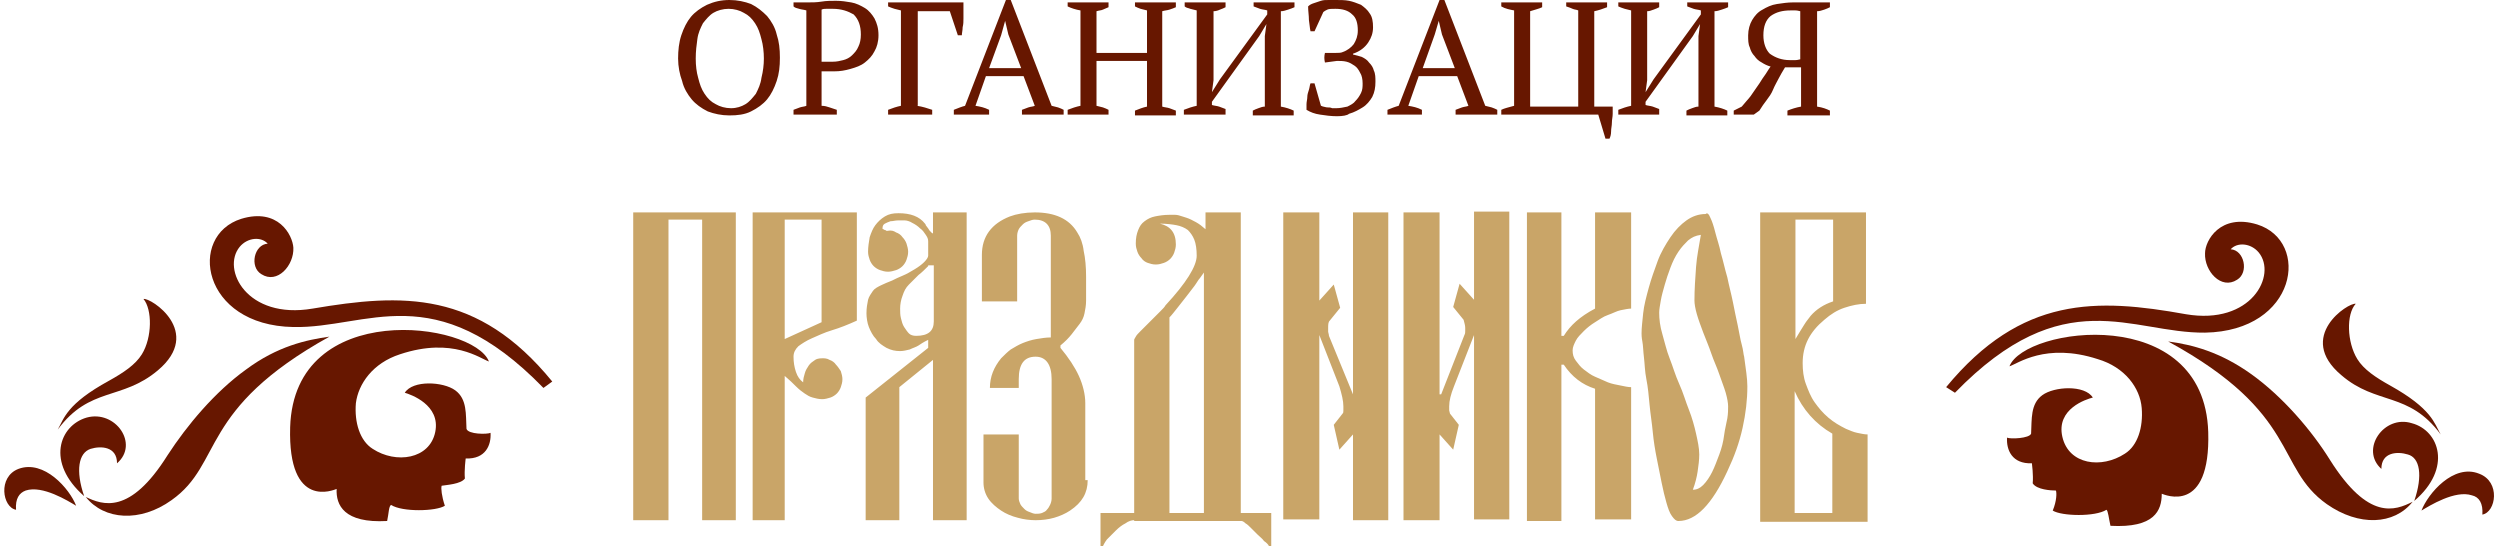
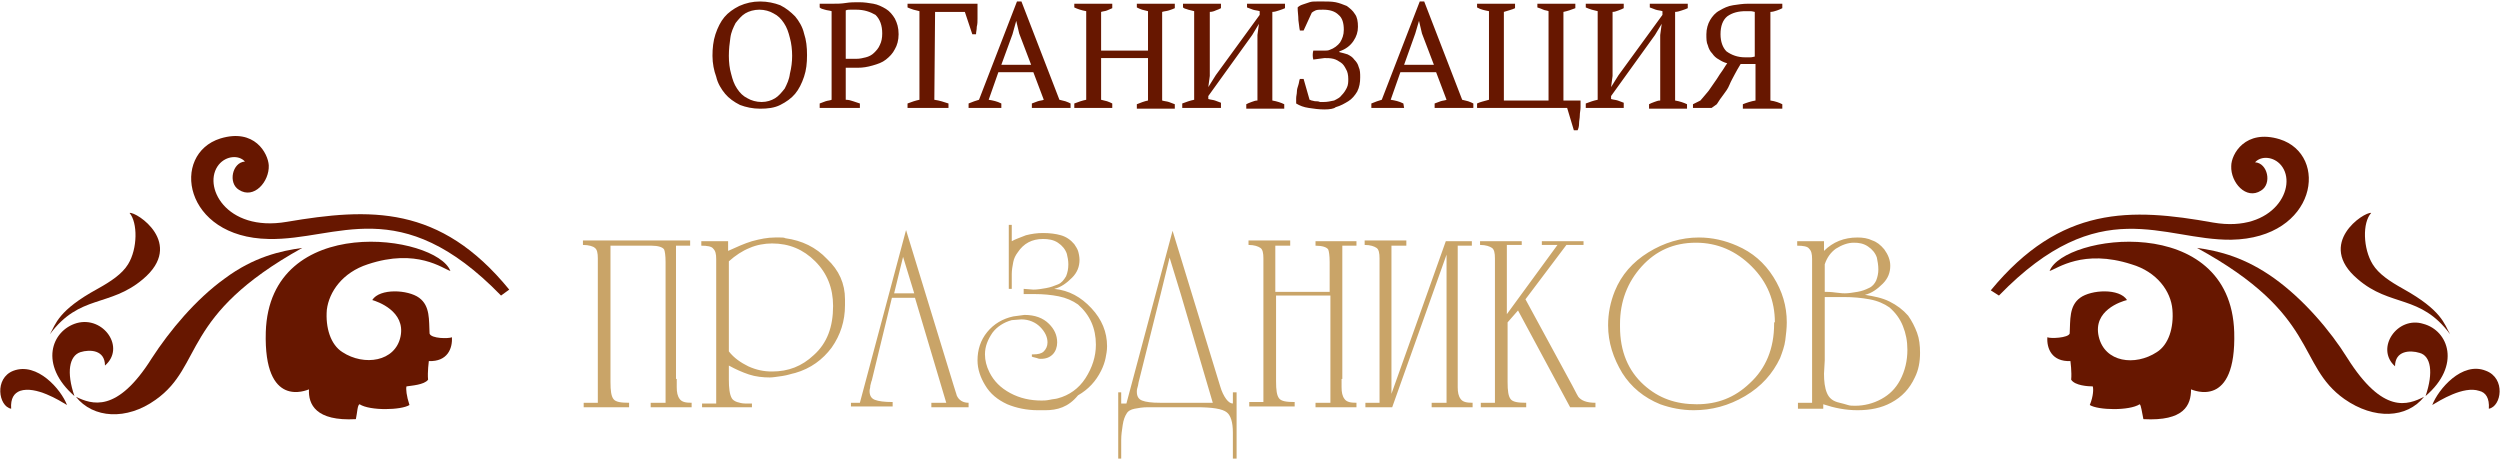
- <svg xmlns="http://www.w3.org/2000/svg" id="layer" viewBox="0 0 311.9 68">
-   <style>.st10{fill:#671700}.st11{fill:#c9a568}</style>
-   <path class="st10" d="M67.8 48.4l1.1-.8c-9.3-11.4-18.7-11-29.9-9.1-8.2 1.4-11.4-4.9-9.1-7.7 1-1.2 2.7-1.3 3.5-.4-1.7.1-2.3 2.9-.8 3.8 2 1.3 4.1-1.1 4-3.3-.1-1.6-1.9-5-6.5-3.6-6.7 2.1-5 13.3 6.5 13.5 9.2.2 17.6-6.4 31.2 7.6zM7.2 53.6c.8-1.4 1.1-3.2 6.4-6.1 1.8-1 3.3-2 4.1-3.3 1.3-2.1 1.3-5.6.2-6.9.9-.2 7.5 4.1 1.8 8.9-4.5 3.8-8.5 2-12.5 7.4zM2 63.6c-1.7-.3-2.3-4.1.3-5.1 3.2-1.2 6.4 2.5 7.2 4.6-1-.6-4.2-2.6-6.3-1.9-.8.3-1.3 1-1.2 2.4zM10.5 61.9c-4.8-4.2-3.1-8.8.3-9.8 3.6-1 6.6 3.3 3.8 5.7 0-2.1-2-2.2-3.3-1.8-1.5.5-1.9 2.7-.8 5.9zM10.7 62c2.1 1 5.5 2.3 10.2-5.2 2.4-3.7 5.9-7.9 9.8-10.7 3.9-2.9 7.5-3.7 10.4-4.1-16.4 9.1-13.2 15.8-19.7 20.4-3.9 2.8-8.4 2.5-10.7-.4z" />
-   <path class="st10" d="M61 45.1c-1-.3-4.5-3.1-11.1-.9-3.4 1.1-5.2 3.7-5.5 6.1-.2 2.4.5 4.7 2.1 5.7 2.9 1.9 7.1 1.3 7.8-2.1.7-3.4-3.1-4.7-3.8-4.9 1-1.6 4.8-1.4 6.3-.3 1.5 1.1 1.3 3 1.4 4.8.2.7 2.6.7 3 .5.1 1.5-.6 3.3-3.1 3.2 0 0-.2 1.5-.1 2.5-.5.7-2.3.8-2.9.9-.1.3 0 1.3.4 2.5-1.1.7-5.3.8-6.7-.1-.3.1-.3 1.1-.5 2-5.4.3-6.4-2-6.3-4-.3.1-6.1 2.7-5.8-7.7.5-16.2 22.9-13.1 24.8-8.2zM243.9 49c13.6-14 22-7.4 31.2-7.5 11.5-.2 13.2-11.4 6.5-13.5-4.6-1.4-6.5 2-6.5 3.6-.1 2.2 2 4.6 4 3.3 1.5-.9.9-3.7-.8-3.8.8-.9 2.5-.8 3.5.4 2.3 2.8-.9 9.1-9.1 7.7-11.1-2-20.5-2.3-29.9 9.1l1.1.7zM304.5 54.2c-4-5.4-8-3.6-12.4-7.4-5.7-4.8.9-9.1 1.8-8.9-1.2 1.3-1.1 4.8.2 6.9.8 1.3 2.3 2.3 4.1 3.3 5.2 2.9 5.5 4.7 6.3 6.1zM309.7 64.2c.1-1.4-.4-2.2-1.3-2.4-2.1-.7-5.3 1.3-6.3 1.9.8-2.1 4-5.9 7.2-4.6 2.7 1 2.1 4.8.4 5.1zM301.2 62.5c1.1-3.2.7-5.4-.8-5.8-1.3-.4-3.3-.3-3.3 1.8-2.7-2.4.3-6.8 3.8-5.7 3.4.9 5.1 5.6.3 9.7z" />
-   <path class="st10" d="M301 62.6c-2.3 2.9-6.7 3.1-10.7.3-6.5-4.6-3.3-11.3-19.8-20.3 3 .4 6.5 1.3 10.4 4.1s7.5 7 9.8 10.7c4.8 7.6 8.1 6.3 10.3 5.2z" />
-   <path class="st10" d="M250.7 45.7c1.9-4.9 24.3-8 24.8 8.2.3 10.4-5.5 7.8-5.8 7.7 0 2.1-.9 4.3-6.4 4-.2-.9-.3-1.9-.5-2-1.4.9-5.6.8-6.7.1.5-1.2.5-2.2.4-2.5-.6 0-2.4-.1-2.9-.9.1-1-.1-2.5-.1-2.5-2.5.1-3.2-1.7-3.1-3.2.4.2 2.8.1 3-.5.1-1.8-.1-3.7 1.4-4.8 1.5-1.1 5.3-1.3 6.3.3-.8.2-4.6 1.4-3.8 4.9.8 3.5 4.9 4 7.8 2.1 1.6-1 2.3-3.3 2.1-5.7-.2-2.5-2.1-5.1-5.5-6.1-6.5-2.1-10 .6-11 .9zM84.6 7.3c0-1 .1-2 .4-2.9.3-.9.7-1.7 1.2-2.3.5-.6 1.2-1.1 2-1.5C89.1.2 90 0 91 0s1.9.2 2.7.5c.8.4 1.4.9 2 1.5.5.6 1 1.4 1.2 2.3.3.9.4 1.8.4 2.9s-.1 2-.4 2.9c-.3.9-.7 1.7-1.2 2.3-.5.6-1.2 1.1-2 1.5-.8.4-1.7.5-2.7.5s-1.9-.2-2.7-.5c-.8-.4-1.5-.9-2-1.5s-1-1.4-1.2-2.3c-.3-.8-.5-1.8-.5-2.8zm2.2 0c0 .9.1 1.7.3 2.4.2.8.4 1.4.8 2 .4.6.8 1 1.4 1.3.5.3 1.2.5 1.9.5s1.3-.2 1.8-.5.9-.8 1.3-1.3c.3-.6.6-1.2.7-2 .2-.8.3-1.6.3-2.4s-.1-1.7-.3-2.4c-.2-.8-.4-1.4-.8-2-.4-.6-.8-1-1.4-1.3-.5-.3-1.2-.5-1.9-.5s-1.4.2-1.9.5-.9.8-1.3 1.3c-.3.6-.6 1.2-.7 2-.1.7-.2 1.5-.2 2.4zM102.5 13.2c.4 0 .7.1 1 .2l.9.3v.6H99v-.6c.3-.1.5-.2.8-.3.3-.1.6-.1.8-.2V1.3c-.3-.1-.6-.1-.9-.2s-.5-.1-.7-.3V.3h1.8c.5 0 1.1 0 1.7-.1.6-.1 1.2-.1 1.8-.1.7 0 1.3.1 1.9.2.6.1 1.2.4 1.7.7.5.3.9.8 1.2 1.3.3.6.5 1.2.5 2.1 0 .8-.2 1.5-.5 2-.3.6-.7 1-1.2 1.4-.5.4-1.1.6-1.8.8-.7.2-1.3.3-2 .3h-1.6v4.3zm1.4-12.1h-.8c-.2 0-.4 0-.6.1v6.5H103.9c.5 0 .9-.1 1.3-.2s.8-.3 1.1-.6c.3-.3.6-.6.8-1.1.2-.4.3-.9.3-1.5 0-1.1-.3-1.9-.9-2.5-.7-.4-1.5-.7-2.6-.7zM114.4 13.2c.7.1 1.3.3 1.9.5v.6h-5.5v-.6c.5-.2 1.1-.4 1.6-.5V1.3c-.3-.1-.5-.1-.8-.2-.3-.1-.6-.2-.8-.3V.3h9.4v2c0 .4 0 .7-.1 1.1 0 .4-.1.7-.1 1h-.5l-1-3h-4v11.8zM123.4 14.3H119v-.6c.5-.2 1-.4 1.4-.5L125.5 0h.6l5.1 13.2c.3.1.5.1.8.2.3.1.5.2.7.3v.6h-5.2v-.6c.3-.1.5-.2.8-.3.3-.1.6-.1.8-.2l-1.4-3.7H123l-1.3 3.7c.6.1 1.1.2 1.7.5v.6zm0-5.8h4l-1.6-4.2-.4-1.7-.5 1.8-1.5 4.1zM138.3 14.3h-5.1v-.6c.5-.2 1.1-.4 1.6-.5V1.3c-.6-.1-1.2-.3-1.6-.5V.3h5.1v.6c-.2.1-.5.2-.7.3s-.5.1-.8.2v5.2h6.3V1.3c-.3-.1-.5-.1-.8-.2s-.5-.2-.7-.3V.3h5.1v.6c-.2.1-.5.2-.8.3-.3.1-.6.1-.9.2v11.9c.3.1.6.1.9.2.3.1.5.2.8.3v.6h-5.1v-.6c.5-.2 1-.4 1.5-.5V7.6h-6.3v5.6c.3.1.5.1.8.2s.5.2.7.3v.6zM152.8 14.3h-5.1v-.6c.5-.2 1.1-.4 1.6-.5V1.3c-.3-.1-.5-.1-.8-.2-.2-.1-.5-.1-.7-.3V.3h5.1v.6c-.2.1-.4.2-.7.3-.2.1-.5.2-.8.2V10l-.2 1.5 1-1.6 5.9-8.1v-.5c-.3-.1-.6-.1-.9-.2-.3-.1-.5-.2-.8-.3V.3h5.1v.6c-.2.1-.5.2-.8.3s-.6.2-.9.2v11.9c.6.1 1.2.3 1.6.5v.6h-5.1v-.6c.2-.1.4-.2.7-.3.3-.1.5-.2.8-.2V4.5L158 3l-.9 1.5-5.9 8.2v.4c.3.1.6.1.9.2.3.1.5.2.8.3v.7zM166.8 14.5c-.7 0-1.5-.1-2.1-.2-.7-.1-1.2-.3-1.7-.6V13c0-.3.1-.6.1-.9 0-.3.1-.6.2-.9.1-.3.1-.6.2-.8h.5l.8 2.8c.1 0 .2.1.3.1.1 0 .3.1.5.1s.4 0 .6.1h.5c.5 0 .9-.1 1.4-.2.4-.2.8-.4 1-.7.3-.3.5-.6.7-1 .2-.4.2-.8.2-1.2 0-.5-.1-1-.3-1.3-.2-.4-.4-.7-.7-.9s-.6-.4-1-.5c-.4-.1-.8-.1-1.2-.1l-1.5.2c-.1-.4-.1-.8 0-1.2h1.4c.3 0 .6 0 .8-.1.6-.2 1.1-.6 1.4-1 .3-.5.5-1 .5-1.7 0-.9-.2-1.6-.7-2-.5-.5-1.2-.7-2.1-.7-.4 0-.8 0-1 .1s-.4.2-.5.3L164 3.9h-.5c-.1-.4-.1-.8-.2-1.4 0-.6-.1-1.1-.1-1.7.2-.2.4-.3.7-.4l.9-.3c.3-.1.6-.1 1-.1h.9c.5 0 1.1 0 1.6.1s1 .3 1.5.5c.4.3.8.6 1.1 1.1.3.4.4 1 .4 1.7s-.2 1.3-.6 1.9c-.4.6-1 1.1-1.9 1.4v.1c.4.1.8.2 1.1.3.4.2.7.4.9.7.3.3.5.6.6 1 .2.4.2.9.2 1.4 0 .7-.1 1.3-.4 1.9-.3.5-.7 1-1.2 1.3-.5.3-1 .6-1.7.8-.2.2-.8.3-1.5.3zM177.5 14.3h-4.4v-.6c.5-.2 1-.4 1.4-.5L179.6 0h.6l5.1 13.2c.3.1.5.1.8.2.3.1.5.2.7.3v.6h-5.2v-.6c.3-.1.5-.2.8-.3.3-.1.6-.1.8-.2l-1.4-3.7H177l-1.3 3.7c.6.1 1.1.2 1.7.5v.6zm0-5.8h4l-1.6-4.2-.4-1.7-.5 1.7-1.5 4.2zM187.3 14.3v-.6c.4-.2.9-.3 1.6-.5V1.3c-.5-.1-1.1-.2-1.6-.5V.3h5.1v.6c-.4.2-.9.3-1.5.5v11.9h6v-12c-.2-.1-.5-.1-.7-.2s-.5-.2-.8-.3V.3h5.1v.6c-.5.2-1.1.4-1.6.5v11.9h2.3v.9c0 .4-.1.7-.1 1.1s-.1.7-.1 1.1c0 .4-.1.7-.2.9h-.5l-.9-3h-12.1zM207 14.3h-5.1v-.6c.5-.2 1.1-.4 1.6-.5V1.3c-.3-.1-.5-.1-.8-.2-.3-.1-.6-.2-.8-.3V.3h5.1v.6c-.2.1-.4.2-.7.3s-.5.2-.8.2V10l-.2 1.5 1-1.6 5.9-8.1v-.5c-.3-.1-.6-.1-.9-.2-.3-.1-.5-.2-.8-.3V.3h5.1v.6c-.2.1-.5.2-.8.3s-.6.2-.9.2v11.9c.6.1 1.2.3 1.6.5v.6h-5.1v-.6c.2-.1.4-.2.7-.3.3-.1.5-.2.8-.2V4.5l.2-1.5-.9 1.5-5.9 8.2v.4c.3.1.6.1.9.2s.5.2.8.3v.7zM228.3.3v.6c-.2.1-.4.2-.7.3-.3.1-.6.2-.9.2v11.9c.7.1 1.2.3 1.6.5v.6H223v-.6c.5-.2 1.1-.4 1.7-.5V8.4h-2c-.3.5-.6 1-.8 1.4s-.5.9-.7 1.4c-.2.5-.5.9-.8 1.3s-.6.8-.9 1.3l-.7.5h-2.5v-.5l1-.5c.4-.5.8-.9 1.1-1.3.3-.4.6-.9.9-1.3s.5-.8.8-1.2c.3-.4.5-.8.8-1.2-.4-.1-.8-.3-1.1-.5-.4-.2-.7-.5-.9-.8-.3-.3-.5-.7-.6-1.1-.2-.4-.2-.9-.2-1.5 0-.7.2-1.4.5-1.9s.7-1 1.3-1.3c.5-.3 1.1-.6 1.8-.7s1.3-.2 2-.2h4.6zm-5 7.2h.7c.3 0 .5-.1.6-.1v-6c-.1 0-.3-.1-.6-.1h-.6c-1 0-1.8.2-2.5.7-.6.5-.9 1.3-.9 2.4 0 1 .3 1.8.8 2.3.7.5 1.5.8 2.5.8z" />
+ <svg xmlns="http://www.w3.org/2000/svg" id="Organization" viewBox="0 0 335.8 62">
+   <style>.organization0{fill:#671700}.organization1{fill:#c9a468}</style>
+   <path class="organization0" d="M67.3 39.7l1.1-.8c-9.3-11.4-18.7-11-29.9-9.1-8.2 1.4-11.4-4.9-9.1-7.7 1-1.2 2.7-1.3 3.5-.4-1.7.1-2.3 2.9-.8 3.8 2 1.3 4.1-1.1 4-3.3-.1-1.6-1.9-5-6.5-3.6-6.7 2.1-5 13.3 6.5 13.5 9.2.2 17.6-6.4 31.2 7.6zM6.7 44.9c.8-1.4 1.1-3.2 6.4-6.1 1.8-1 3.3-2 4.1-3.3 1.3-2.1 1.3-5.6.2-6.9.9-.2 7.5 4.1 1.8 8.9-4.5 3.8-8.5 2-12.5 7.4zM1.5 54.9c-1.7-.3-2.3-4.1.3-5.1C5 48.6 8.2 52.3 9 54.4c-1-.6-4.2-2.6-6.3-1.9-.8.3-1.3 1-1.2 2.4zM10 53.2c-4.8-4.2-3.1-8.8.3-9.8 3.6-1 6.6 3.3 3.8 5.7 0-2.1-2-2.2-3.3-1.8-1.5.5-1.9 2.7-.8 5.9z" />
+   <path class="organization0" d="M10.2 53.3c2.1 1 5.5 2.3 10.2-5.2 2.4-3.7 5.9-7.9 9.8-10.7 3.9-2.9 7.5-3.7 10.4-4.1-16.4 9.1-13.2 15.8-19.7 20.4-3.9 2.8-8.4 2.5-10.7-.4z" />
+   <path class="organization0" d="M60.5 36.4c-1-.3-4.5-3.1-11.1-.9-3.4 1.1-5.2 3.7-5.5 6.1-.2 2.4.5 4.7 2.1 5.7 2.9 1.9 7.1 1.3 7.8-2.1.7-3.4-3.1-4.7-3.8-4.9 1-1.6 4.8-1.4 6.3-.3 1.5 1.1 1.3 3 1.4 4.8.2.7 2.6.7 3 .5.1 1.5-.6 3.3-3.1 3.2 0 0-.2 1.5-.1 2.5-.5.7-2.3.8-2.9.9-.1.3 0 1.3.4 2.5-1.1.7-5.3.8-6.7-.1-.3.1-.3 1.1-.5 2-5.4.3-6.4-2-6.3-4-.3.1-6.1 2.7-5.8-7.7.5-16.2 22.9-13.1 24.8-8.2zM268.5 39.7c13.6-14 22-7.4 31.2-7.5 11.5-.2 13.2-11.4 6.5-13.5-4.6-1.4-6.5 2-6.5 3.6-.1 2.2 2 4.6 4 3.3 1.5-.9.9-3.7-.8-3.8.8-.9 2.5-.8 3.5.4 2.3 2.8-.9 9.1-9.1 7.7-11.1-2-20.5-2.3-29.9 9.1l1.1.7zM329.1 44.9c-4-5.4-8-3.6-12.4-7.4-5.7-4.8.9-9.1 1.8-8.9-1.2 1.3-1.1 4.8.2 6.9.8 1.3 2.3 2.3 4.1 3.3 5.2 2.9 5.5 4.7 6.3 6.1zM334.3 54.9c.1-1.4-.4-2.2-1.3-2.4-2.1-.7-5.3 1.3-6.3 1.9.8-2.1 4-5.9 7.2-4.6 2.7 1 2.1 4.8.4 5.1zM325.8 53.2c1.1-3.2.7-5.4-.8-5.8-1.3-.4-3.3-.3-3.3 1.8-2.7-2.4.3-6.8 3.8-5.7 3.4.9 5.1 5.6.3 9.7z" />
+   <path class="organization0" d="M325.6 53.3c-2.3 2.9-6.7 3.1-10.7.3-6.5-4.6-3.3-11.3-19.8-20.3 3 .4 6.5 1.3 10.4 4.1s7.5 7 9.8 10.7c4.8 7.6 8.1 6.3 10.3 5.2z" />
+   <path class="organization0" d="M275.3 36.4c1.9-4.9 24.3-8 24.8 8.2.3 10.4-5.5 7.8-5.8 7.7 0 2.1-.9 4.3-6.4 4-.2-.9-.3-1.9-.5-2-1.4.9-5.6.8-6.7.1.5-1.2.5-2.2.4-2.5-.6 0-2.4-.1-2.9-.9.1-1-.1-2.5-.1-2.5-2.5.1-3.2-1.7-3.1-3.2.4.2 2.8.1 3-.5.1-1.8-.1-3.7 1.4-4.8s5.3-1.3 6.3.3c-.8.2-4.6 1.4-3.8 4.9.8 3.5 4.9 4 7.8 2.1 1.6-1 2.3-3.3 2.1-5.7-.2-2.5-2.1-5.1-5.5-6.1-6.5-2.1-10 .6-11 .9z" />
+   <path class="organization1" d="M90.9 50.9V52c0 .7.1 1.2.4 1.6s.8.5 1.6.5v.6h-5.5v-.6h2V35.2c0-.9-.1-1.5-.2-1.7-.2-.3-.8-.5-1.7-.5H82V51.3c0 1.2.1 1.9.4 2.3.3.4 1 .5 2.1.5v.6h-6.1v-.6h1.9V34.7c0-.7-.1-1.2-.4-1.4-.2-.2-.8-.4-1.6-.4v-.6h14.4v.7h-1.9v17.9zM94.3 54.7v-.5h1.9V34.8c0-.7-.1-1.1-.4-1.4-.2-.3-.8-.4-1.6-.4v-.6h3.6v1.3c1.1-.5 2.2-1 3.2-1.3 1.1-.3 2.1-.5 3.1-.5h.7c.3 0 .5 0 .7.1 2.2.3 4.1 1.2 5.6 2.8 1.6 1.5 2.4 3.3 2.4 5.4v.8c0 2.1-.6 4-1.8 5.7-1.2 1.6-2.8 2.8-4.9 3.4-.5.1-1 .3-1.7.4-.7.1-1.3.2-1.7.2-.9 0-1.9-.1-2.8-.4-.9-.3-1.8-.7-2.7-1.2V51c0 1.1.1 2 .4 2.5.1.2.4.4.7.5.3.1.7.2 1.1.2h.9v.5h-6.7zm17.6-13.6c0-2.4-.8-4.4-2.4-6-1.6-1.6-3.5-2.4-5.8-2.4-1 0-2.1.2-3 .6-1 .4-1.9 1-2.8 1.8v12.1c.7.9 1.6 1.5 2.6 2 1.1.5 2.1.7 3.2.7 2.2 0 4-.7 5.6-2.2 1.8-1.6 2.6-3.8 2.6-6.6zM114.3 54.7v-.6h1.2l6.2-23.2 6.4 20.9c.2.7.4 1.2.4 1.3.3.7.9 1 1.6 1v.6h-5v-.6h2L122.9 40h-3.1l-2.7 11.1c-.1.2-.1.4-.2.7 0 .3-.1.5-.1.7 0 .6.2 1 .7 1.2.5.2 1.3.3 2.4.3v.6h-5.6zm5.8-15.3h2.7l-1.5-4.9-1.2 4.9zM140.4 55.1h-1c-1.5 0-2.9-.3-4.1-.8-1.3-.6-2.3-1.4-3-2.6-.6-1-1-2.1-1-3.3 0-1.4.4-2.7 1.3-3.8s2.1-1.8 3.5-2.1l1.5-.2c1.4 0 2.5.4 3.3 1.2.7.7 1.1 1.5 1.1 2.5 0 .6-.2 1.2-.6 1.6-.4.4-.9.6-1.6.6-.1 0-.3 0-.5-.1-.3-.1-.5-.1-.7-.2v-.3h.2c.6 0 1.1-.1 1.4-.4s.5-.7.5-1.2c0-.7-.3-1.4-1-2.1-.6-.6-1.5-1-2.5-1l-1.3.1c-1.1.3-2 .9-2.6 1.7-.6.9-1 1.8-1 2.9 0 .8.2 1.6.6 2.4.6 1.2 1.5 2.1 2.8 2.8 1.3.7 2.7 1 4.2 1 .3 0 .6 0 1.1-.1.4-.1.8-.1 1.1-.2 1.5-.4 2.8-1.3 3.7-2.7.9-1.4 1.4-2.9 1.4-4.5 0-1.1-.2-2.1-.6-3-.4-.9-1-1.7-1.8-2.4-.7-.5-1.6-.9-2.6-1.1-1-.2-2.1-.3-3.2-.3h-1.5v-.7l1.3.1c.6 0 1.1-.1 1.7-.2.6-.1 1.1-.3 1.6-.5s.8-.6 1.1-1.1c.2-.5.3-1 .3-1.6 0-.5-.1-1-.2-1.4-.2-.6-.6-1.1-1.2-1.5-.6-.4-1.3-.5-2-.5-1.5 0-2.6.6-3.4 1.8-.3.4-.5.8-.6 1.3-.1.5-.2 1.1-.2 1.6v2h-.4v-8.6h.4v2.2c.5-.3 1.2-.5 1.9-.8.8-.2 1.5-.3 2.3-.3.9 0 1.7.1 2.4.3.7.2 1.3.6 1.8 1.2.2.3.4.6.5.9.1.3.2.8.2 1.2 0 .9-.3 1.7-1 2.4s-1.5 1.3-2.4 1.5c2 .2 3.6 1.1 5 2.6s2.1 3.2 2.1 5.1c0 .6-.1 1.1-.2 1.6s-.3 1.1-.6 1.7c-.7 1.4-1.7 2.5-3.1 3.3-1.3 1.6-2.8 2-4.4 2zM160.7 54.7h-6.5c-.7 0-1.3.1-1.8.2s-.9.3-1.1.7c-.2.3-.4.8-.5 1.5-.1.7-.2 1.3-.2 2v2.5h-.4v-8.9h.4v1.5h.7l6.2-23.2 6.4 20.9c.2.7.5 1.3.8 1.7.3.4.6.6.9.6v-1.5h.5v8.9h-.5v-3.5c0-1.4-.3-2.3-.8-2.7-.6-.5-2-.7-4.1-.7zm-7.7-3.6c-.1.3-.1.6-.2.9-.1.3-.1.5-.1.6 0 .6.2 1 .7 1.2s1.3.3 2.4.3h7.1l-4.3-14.6-1.5-4.9-1.2 4.9-2.9 11.6zM180.2 50.9V52c0 .7.1 1.2.4 1.6s.8.5 1.6.5v.6h-5.5v-.6h2V39.7h-7.3v11.5c0 1.2.1 1.9.4 2.3.3.4 1 .5 2.1.5v.6h-6.1V54h1.9V34.7c0-.7-.1-1.2-.4-1.4s-.8-.4-1.6-.4v-.6h5.6v.7h-2v6.2h7.3v-4c0-.9-.1-1.5-.2-1.7-.2-.3-.8-.5-1.7-.5v-.6h5.5v.6h-1.9v17.9zM195.8 50.9V52c0 .7.1 1.2.4 1.6s.8.5 1.6.5v.6h-5.5v-.6h2V34.2L187 54.7h-3.6v-.6h1.9V34.7c0-.7-.1-1.2-.4-1.4s-.8-.4-1.6-.4v-.6h5.6v.7h-2v19.9l7.3-20.5h3.5v.6h-1.9v17.9zM202.5 43.3v8c0 1.2.1 1.9.4 2.3.3.4 1 .5 2.1.5v.6h-6.1v-.6h1.9V34.7c0-.7-.1-1.2-.4-1.4s-.8-.4-1.6-.4v-.5h5.6v.5h-2v9.3l6.8-9.3h-2.1v-.5h5.6v.5h-2.3l-5.5 7.3 6.3 11.6c.5 1 .8 1.5.8 1.5.4.5 1.1.8 2.3.8v.6h-3.4l-7-13-1.4 1.6zM239.1 48.1c-1 2.1-2.5 3.8-4.7 5.1-2.2 1.3-4.5 1.9-6.9 1.9-1.6 0-3.1-.3-4.5-.8-2.2-.9-3.9-2.3-5.1-4.2-1.2-2-1.9-4.1-1.9-6.4 0-1.6.3-3.1.9-4.6.9-2.2 2.4-3.9 4.5-5.2 2.1-1.3 4.4-2 6.8-2 1.8 0 3.5.4 5.1 1.1 2.1.9 3.7 2.3 4.9 4.2 1.2 1.9 1.8 3.9 1.8 6.1 0 .8-.1 1.6-.2 2.4-.1.8-.4 1.6-.7 2.4zm-.7-4.8c0-2.9-1-5.4-3.1-7.5-2.1-2.1-4.6-3.2-7.5-3.2-3 0-5.4 1.1-7.3 3.2-1.9 2.1-2.9 4.7-2.9 7.7v.4c0 3.3 1.1 5.9 3.2 7.8 2 1.8 4.3 2.6 7.1 2.6s5.1-.9 7.1-2.8c2.2-2 3.3-4.7 3.3-8v-.2zM241.5 54.7v-.6h1.9V34.8c0-.7-.1-1.1-.4-1.4-.2-.3-.8-.4-1.6-.4v-.6h3.6v1.3c1.2-1.2 2.7-1.8 4.5-1.8.7 0 1.4.1 2 .4.6.2 1.1.6 1.6 1.2.5.7.8 1.4.8 2.2 0 .9-.3 1.7-1 2.4s-1.5 1.3-2.4 1.5c1.2.2 2.3.4 3.3.9s1.8 1.1 2.5 1.9c.5.7.9 1.5 1.2 2.3.3.8.4 1.7.4 2.7 0 1.2-.2 2.3-.7 3.3-.7 1.5-1.7 2.6-3.2 3.4-1.3.7-2.8 1-4.5 1-1.6 0-3.1-.3-4.6-.8v.6h-3.4zm12.3-13.4c-.7-.5-1.6-.9-2.7-1.1-1.1-.2-2.2-.3-3.4-.3h-2.6v8.5l-.1 1.8c0 1 .1 1.9.4 2.6.3.7.8 1.1 1.7 1.3.4.1.8.2 1.1.3.3.1.6.1 1 .1 1.2 0 2.4-.3 3.5-.9 1.1-.6 1.9-1.4 2.5-2.5.7-1.3 1-2.7 1-4.1 0-1.2-.2-2.2-.6-3.2-.4-1-1-1.8-1.8-2.5zm-1.7-6.7c-.2-.6-.6-1.1-1.2-1.5s-1.2-.5-1.9-.5c-.8 0-1.6.3-2.4.8-.7.5-1.2 1.2-1.5 2.1v3.7c.3 0 .8 0 1.5.1s1.1.1 1.2.1c.5 0 1.1-.1 1.7-.2s1.1-.3 1.5-.5c.5-.2.8-.6 1-1 .2-.5.3-1 .3-1.5 0-.6-.1-1.1-.2-1.6z" />
  <g>
-     <path class="st11" d="M87.6 27.4h-4.2v37.5H79V26.5h12.8v38.4h-4.2V27.4zM103.5 44.9c.3.1.6.3.8.6.2.2.4.5.6.8.1.3.2.7.2 1 0 .4-.1.7-.2 1-.1.3-.3.6-.5.8s-.5.4-.8.5c-.3.1-.7.2-1 .2-.5 0-.8-.1-1.2-.2s-.7-.3-1-.5-.7-.5-1.1-.9c-.4-.4-.8-.8-1.4-1.3v18h-4V26.5h13V40c-1.1.5-2.1.9-3.1 1.2-1 .3-1.8.7-2.5 1s-1.3.7-1.7 1c-.4.4-.6.8-.6 1.3 0 .7.1 1.3.3 1.9.2.6.5 1 .9 1.3 0-.4.1-.8.2-1.1.1-.4.3-.7.5-1 .2-.3.5-.5.8-.7.3-.2.7-.2 1-.2.1 0 .5 0 .8.2zm-1-17.5h-4.6v14.9l4.6-2.1V27.4zM111.8 29c.3.1.6.3.8.6.2.2.4.5.5.8.1.3.2.7.2 1 0 .4-.1.7-.2 1-.1.3-.3.6-.5.8-.2.2-.5.4-.8.5-.3.1-.7.2-1 .2-.4 0-.7-.1-1-.2-.3-.1-.6-.3-.8-.5-.2-.2-.4-.5-.5-.8-.1-.3-.2-.6-.2-1 0-.6.1-1.2.2-1.8.2-.6.4-1.1.7-1.5.3-.4.7-.8 1.2-1.1.5-.3 1-.4 1.7-.4 1.5 0 2.6.4 3.3 1.3 0 0 .1.1.1.2.1.1.2.3.3.4.1.2.2.3.3.4l.2.2h.1v-2.6h4.2v38.4h-4.2v-20l-4.2 3.4v16.6H108V49.6l7.8-6.2v-1l-.4.2c-.2.1-.5.3-.8.5s-.7.3-1.1.5c-.4.1-.8.2-1.2.2-.6 0-1.1-.1-1.7-.4-.5-.3-1-.6-1.3-1.1-.4-.4-.7-1-.9-1.5s-.3-1.2-.3-1.7c0-.7.1-1.2.2-1.7.1-.4.4-.8.6-1.1s.6-.5 1-.7c.4-.2.9-.4 1.4-.6.4-.2.8-.4 1.3-.6.5-.2 1-.5 1.5-.8s.9-.6 1.2-.9c.3-.3.5-.6.5-.8v-1.8c0-.3-.1-.5-.3-.8-.2-.3-.4-.6-.7-.8-.3-.3-.6-.5-1-.7-.3-.2-.7-.3-.9-.3h-.9c-.3 0-.6.1-.9.1-.3.1-.5.2-.7.3-.2.1-.3.3-.3.6 0 0 0 .1.1.1s.1.1.2.1.2.1.2.1h.1c.5-.1.8 0 1.1.2zm4 4.2c-.4.4-.8.8-1.2 1.1l-1.2 1.2c-.4.4-.6.8-.8 1.4-.2.5-.3 1.1-.3 1.6 0 .4 0 .8.1 1.2.1.4.2.8.4 1.1.2.3.4.6.6.8.2.2.5.3.9.3 1.5 0 2.2-.6 2.2-1.8v-7h-.7zM135.7 59.9c0 1.6-.7 2.8-2.2 3.8-.6.4-1.3.7-2 .9-.7.2-1.5.3-2.3.3-.7 0-1.5-.1-2.2-.3-.8-.2-1.5-.5-2.1-.9-.6-.4-1.2-.9-1.6-1.5s-.6-1.3-.6-2v-6h4.4v8c0 .2.1.5.2.7.1.2.3.4.5.6.2.2.4.3.7.4.2.1.5.2.7.2.3 0 .5 0 .8-.1.2-.1.5-.2.6-.4.2-.2.3-.4.4-.6.1-.2.2-.5.2-.8V47.3c0-1.8-.7-2.8-2-2.8-1.4 0-2.1.9-2.1 2.8v1.1h-3.6c0-1.4.5-2.6 1.4-3.7.4-.4.8-.8 1.2-1.1.5-.3 1-.6 1.5-.8.5-.2 1.1-.4 1.7-.5.6-.1 1.2-.2 1.8-.2V29.4c0-1.3-.7-2-2-2-.3 0-.5.1-.8.2-.3.1-.5.2-.7.4-.2.2-.4.4-.5.6-.1.2-.2.5-.2.8v8.2h-4.4v-5.8c0-2.3 1.2-3.9 3.5-4.8.8-.3 1.9-.5 3.1-.5 2.5 0 4.3.8 5.3 2.5.4.6.7 1.4.8 2.3.2.9.3 2 .3 3.2v3c0 .6-.1 1.1-.2 1.6s-.3.9-.6 1.3-.6.8-1 1.3-.8.9-1.4 1.4v.3c1 1.2 1.8 2.4 2.3 3.5.5 1.1.8 2.3.8 3.4v9.6zM141.5 64.9c-.3 0-.7.1-1.1.4-.4.2-.8.5-1.2.9l-1.1 1.1c-.3.4-.5.8-.6 1.1h-.2V64h4.2V42.4c0-.1.1-.2.2-.4s.3-.4.6-.7l.8-.8.9-.9.8-.8c.3-.3.5-.5.6-.7 2.6-2.8 3.9-4.9 3.9-6.2 0-.8-.1-1.5-.3-2-.2-.5-.5-.9-.8-1.2-.4-.3-.9-.5-1.4-.6s-1.3-.2-2.1-.2c1.3.3 2 1.1 2 2.6 0 .4-.1.7-.2 1-.1.3-.3.6-.5.8-.2.2-.5.4-.8.5-.3.1-.6.2-1 .2s-.7-.1-1-.2-.6-.3-.8-.6c-.2-.2-.4-.5-.5-.8-.1-.3-.2-.6-.2-1 0-.7.1-1.2.3-1.7.2-.5.4-.8.8-1.1.4-.3.8-.5 1.3-.6.5-.1 1.1-.2 1.8-.2h.7c.3 0 .6.1.9.2.3.1.7.2 1.1.4.4.2.8.4 1.2.7l.6.5v-2.1h4.4V64h3.8v4.4h-.1s-.1-.1-.2-.3-.3-.4-.6-.6c-.2-.3-.5-.5-.8-.8l-.8-.8c-.3-.3-.5-.5-.7-.6-.2-.2-.4-.3-.5-.3h-13.4zm8.7-.9V34l-.5.7c-.2.2-.4.6-.7 1s-.7.9-1 1.3-.7.9-1.1 1.4-.7.9-1 1.2V64h4.3zM168.8 49.2V26.5h4.4v38.4h-4.4V54.2l-1.7 1.9-.7-3.1 1.1-1.4c.1-.1.1-.2.1-.4v-.5c0-.7-.2-1.5-.5-2.5l-2.5-6.4v23h-4.5V26.5h4.5v11l1.8-2 .8 2.9-1.3 1.6c-.2.2-.2.5-.2 1v.4c0 .1.1.3.1.5l3 7.3zM179.8 49.2l2.9-7.4c.1-.2.1-.3.1-.5v-.4c0-.3-.1-.6-.2-1l-1.3-1.6.8-2.9 1.8 2v-11h4.4v38.4h-4.4v-23l-2.5 6.4c-.4 1-.6 1.8-.6 2.5v.5c0 .1.1.3.1.4L182 53l-.7 3.1-1.7-1.9v10.7h-4.5V26.5h4.5v22.7zM190.5 64.9V26.5h4.3v15.4h.3c.8-1.3 2-2.4 3.9-3.4v-12h4.5v12c-.3 0-.8.1-1.3.2s-1 .4-1.6.6-1.1.6-1.6.9-1 .7-1.4 1.1-.8.8-1 1.2-.4.8-.4 1.2c0 .5.1.9.4 1.3s.6.8 1 1.1.9.7 1.4.9 1.1.5 1.6.7 1.1.3 1.6.4.9.2 1.3.2v16.5H199V48.5c-1.6-.5-2.9-1.5-3.9-3h-.3V65h-4.3zM213.4 27.2c.2.4.4 1 .6 1.8s.5 1.6.7 2.6c.3 1 .5 2 .8 3 .2 1 .5 2.1.7 3.1s.4 2 .6 2.9.3 1.7.5 2.4.2 1.2.3 1.5c.2 1.5.4 2.7.4 3.7 0 1.7-.2 3.4-.6 5.2s-1 3.5-1.9 5.4c-1.9 4.1-3.9 6.2-6.1 6.2-.3 0-.5-.2-.8-.6s-.5-1-.7-1.7-.4-1.5-.6-2.5l-.6-3c-.2-1-.4-2.2-.5-3.3s-.3-2.3-.4-3.4-.2-2.2-.4-3.2-.2-1.9-.3-2.7-.1-1.5-.2-2-.1-.9-.1-1c0-.7.1-1.5.2-2.5s.4-2.1.7-3.2c.3-1.1.7-2.2 1.1-3.3.4-1.1 1-2.1 1.6-3s1.3-1.6 2-2.1 1.5-.8 2.4-.8c.2-.2.4 0 .6.5zm-2.8 2.8c-.4.4-.8.8-1.2 1.4s-.7 1.2-1 2-.5 1.4-.7 2.1c-.2.7-.4 1.4-.5 2s-.2 1.1-.2 1.5c0 .8.1 1.7.4 2.7s.5 2 .9 3 .7 2.1 1.2 3.2.8 2.2 1.2 3.2.7 2.1.9 3 .4 1.8.4 2.6c0 .7-.1 1.4-.2 2.1s-.3 1.5-.6 2.3c.5 0 .9-.2 1.3-.6s.8-1 1.1-1.6.6-1.4.9-2.2.5-1.6.6-2.4.3-1.5.4-2.1.1-1.1.1-1.5c0-.4-.1-1-.3-1.7s-.5-1.4-.8-2.3-.7-1.7-1-2.6-.7-1.8-1-2.6-.6-1.6-.8-2.3-.3-1.3-.3-1.7c0-1.4.1-2.8.2-4.2.1-1.4.4-2.7.6-4-.7.1-1.1.3-1.6.7zM219.6 64.9V26.5h13.2v11.4c-.9 0-1.8.2-2.7.5s-1.7.8-2.5 1.5c-1.8 1.5-2.7 3.2-2.7 5.4 0 .9.1 1.8.4 2.6s.6 1.6 1.1 2.3 1 1.3 1.7 1.9 1.4 1 2.2 1.4c.5.2.9.4 1.4.5s.9.2 1.3.2v10.9h-13.4zm9-37.5H224v14.9c.4-.7.8-1.3 1.1-1.8.3-.5.6-.8.8-1.1.7-.8 1.6-1.4 2.8-1.8V27.4zm0 26.7c-2.1-1.2-3.7-3-4.7-5.3V64h4.7v-9.9z" />
+     <path class="organization0" d="M95.7 7.5c0-1 .1-2 .4-2.9s.7-1.7 1.2-2.3 1.2-1.1 2-1.5c.9-.4 1.8-.6 2.8-.6s1.9.2 2.7.5c.8.4 1.4.9 2 1.5.5.6 1 1.4 1.2 2.3.3.9.4 1.8.4 2.9s-.1 2-.4 2.9-.7 1.7-1.2 2.3-1.2 1.1-2 1.5-1.7.5-2.7.5-1.9-.2-2.7-.5c-.8-.4-1.5-.9-2-1.5s-1-1.4-1.2-2.3c-.3-.8-.5-1.8-.5-2.8zm2.2 0c0 .9.1 1.7.3 2.4.2.8.4 1.4.8 2s.8 1 1.4 1.3c.5.3 1.2.5 1.9.5s1.3-.2 1.8-.5.9-.8 1.3-1.3c.3-.6.6-1.2.7-2 .2-.8.3-1.6.3-2.4s-.1-1.7-.3-2.4c-.2-.8-.4-1.4-.8-2s-.8-1-1.4-1.3c-.5-.3-1.2-.5-1.9-.5s-1.4.2-1.9.5-.9.8-1.3 1.3c-.3.6-.6 1.2-.7 2-.1.7-.2 1.5-.2 2.4zM113.6 13.4c.4 0 .7.1 1 .2l.9.3v.6h-5.4v-.6c.3-.1.5-.2.8-.3s.6-.1.8-.2V1.5c-.3-.1-.6-.1-.9-.2s-.5-.1-.7-.3V.5h1.8c.5 0 1.1 0 1.7-.1s1.2-.1 1.8-.1c.7 0 1.3.1 1.9.2s1.2.4 1.7.7.9.8 1.2 1.3c.3.6.5 1.2.5 2.1 0 .8-.2 1.5-.5 2-.3.6-.7 1-1.2 1.4-.5.4-1.1.6-1.8.8-.7.2-1.3.3-2 .3h-1.6v4.3zM115 1.3h-.8c-.2 0-.4 0-.6.1v6.5H115c.5 0 .9-.1 1.3-.2s.8-.3 1.1-.6c.3-.3.6-.6.8-1.1.2-.4.3-.9.3-1.5 0-1.1-.3-1.9-.9-2.5-.7-.4-1.5-.7-2.6-.7zM125.5 13.4c.7.1 1.3.3 1.9.5v.6h-5.5v-.6c.5-.2 1.1-.4 1.6-.5V1.5c-.3-.1-.5-.1-.8-.2s-.6-.2-.8-.3V.5h9.4v2c0 .4 0 .7-.1 1.1 0 .4-.1.7-.1 1h-.5l-1-3h-4l-.1 11.8zM134.5 14.5h-4.4v-.6c.5-.2 1-.4 1.4-.5L136.6.2h.6l5.1 13.2c.3.1.5.1.8.2.3.1.5.2.7.3v.6h-5.2v-.6c.3-.1.5-.2.8-.3s.6-.1.8-.2l-1.4-3.7h-4.7l-1.3 3.7c.6.1 1.1.2 1.7.5v.6zm0-5.8h4l-1.6-4.2-.4-1.7-.5 1.8-1.5 4.1zM149.4 14.5h-5.1v-.6c.5-.2 1.1-.4 1.6-.5V1.5c-.6-.1-1.2-.3-1.6-.5V.5h5.1v.6c-.2.1-.5.2-.7.3s-.5.1-.8.2v5.2h6.3V1.5c-.3-.1-.5-.1-.8-.2s-.5-.2-.7-.3V.5h5.1v.6c-.2.1-.5.2-.8.3s-.6.1-.9.2v11.9c.3.1.6.1.9.2.3.1.5.2.8.3v.6h-5.1V14c.5-.2 1-.4 1.5-.5V7.8h-6.3v5.6c.3.1.5.1.8.2s.5.2.7.3v.6zM163.9 14.5h-5.1v-.6c.5-.2 1.1-.4 1.6-.5V1.5c-.3-.1-.5-.1-.8-.2-.2-.1-.5-.1-.7-.3V.5h5.1v.6c-.2.1-.4.2-.7.3-.2.1-.5.2-.8.2v8.6l-.2 1.5 1-1.6 5.9-8.1v-.5c-.3-.1-.6-.1-.9-.2-.3-.1-.5-.2-.8-.3V.5h5.1v.6c-.2.1-.5.2-.8.3s-.6.2-.9.2v11.9c.6.1 1.2.3 1.6.5v.6h-5.1V14c.2-.1.4-.2.7-.3s.5-.2.8-.2V4.7l.2-1.5-.9 1.5-5.9 8.2v.4c.3.1.6.1.9.2.3.1.5.2.8.3v.7h-.1zM177.9 14.7c-.7 0-1.5-.1-2.1-.2-.7-.1-1.2-.3-1.7-.6v-.7c0-.3.1-.6.1-.9 0-.3.1-.6.2-.9.1-.3.1-.6.2-.8h.5l.8 2.8c.1 0 .2.1.3.1s.3.1.5.1.4 0 .6.1h.5c.5 0 .9-.1 1.4-.2.4-.2.8-.4 1-.7.3-.3.5-.6.7-1s.2-.8.2-1.2c0-.5-.1-1-.3-1.3-.2-.4-.4-.7-.7-.9s-.6-.4-1-.5-.8-.1-1.2-.1l-1.5.2c-.1-.4-.1-.8 0-1.2h1.4c.3 0 .6 0 .8-.1.6-.2 1.1-.6 1.4-1 .3-.5.5-1 .5-1.7 0-.9-.2-1.6-.7-2-.5-.5-1.2-.7-2.1-.7-.4 0-.8 0-1 .1s-.4.2-.5.3l-1.1 2.4h-.5c-.1-.4-.1-.8-.2-1.4 0-.6-.1-1.1-.1-1.7.2-.2.4-.3.7-.4l.9-.3c.3-.1.6-.1 1-.1h.9c.5 0 1.1 0 1.6.1s1 .3 1.5.5c.4.3.8.6 1.1 1.1.3.4.4 1 .4 1.7s-.2 1.3-.6 1.9c-.4.6-1 1.1-1.9 1.4V7c.4.1.8.2 1.1.3.4.2.7.4.9.7.3.3.5.6.6 1 .2.4.2.9.2 1.4 0 .7-.1 1.3-.4 1.9-.3.5-.7 1-1.2 1.3s-1 .6-1.7.8c-.2.2-.8.3-1.5.3zM188.6 14.5h-4.4v-.6c.5-.2 1-.4 1.4-.5L190.7.2h.6l5.1 13.2c.3.1.5.1.8.2.3.1.5.2.7.3v.6h-5.2v-.6c.3-.1.5-.2.8-.3s.6-.1.8-.2l-1.4-3.7h-4.8l-1.3 3.7c.6.1 1.1.2 1.7.5l.1.6zm0-5.8h4L191 4.5l-.4-1.7-.5 1.7-1.5 4.2zM198.4 14.5v-.6c.4-.2.9-.3 1.6-.5V1.5c-.5-.1-1.1-.2-1.6-.5V.5h5.1v.6c-.4.2-.9.3-1.5.5v11.9h6v-12c-.2-.1-.5-.1-.7-.2s-.5-.2-.8-.3V.5h5.1v.6c-.5.2-1.1.4-1.6.5v11.9h2.3v.9c0 .4-.1.7-.1 1.1s-.1.7-.1 1.1-.1.7-.2.9h-.5l-.9-3h-12.1zM218.1 14.5H213v-.6c.5-.2 1.1-.4 1.6-.5V1.5c-.3-.1-.5-.1-.8-.2s-.6-.2-.8-.3V.5h5.1v.6c-.2.1-.4.2-.7.3s-.5.2-.8.2v8.6l-.2 1.5 1-1.6 5.9-8.1v-.5c-.3-.1-.6-.1-.9-.2-.3-.1-.5-.2-.8-.3V.5h5.1v.6c-.2.1-.5.2-.8.3s-.6.2-.9.2v11.9c.6.1 1.2.3 1.6.5v.6h-5.1V14c.2-.1.4-.2.7-.3s.5-.2.8-.2V4.7l.2-1.5-.9 1.5-5.9 8.2v.4c.3.1.6.1.9.2s.5.2.8.3v.7zM239.4.5v.6c-.2.1-.4.2-.7.3s-.6.2-.9.2v11.9c.7.1 1.2.3 1.6.5v.6h-5.3V14c.5-.2 1.1-.4 1.7-.5V8.6h-2c-.3.5-.6 1-.8 1.4s-.5.9-.7 1.4-.5.9-.8 1.3-.6.8-.9 1.3l-.7.5h-2.5V14l1-.5c.4-.5.8-.9 1.1-1.3.3-.4.6-.9.9-1.3s.5-.8.8-1.2.5-.8.8-1.2c-.4-.1-.8-.3-1.1-.5-.4-.2-.7-.5-.9-.8-.3-.3-.5-.7-.6-1.1-.2-.4-.2-.9-.2-1.5 0-.7.2-1.4.5-1.9s.7-1 1.3-1.3c.5-.3 1.1-.6 1.8-.7s1.3-.2 2-.2h4.6zm-5 7.2h.7c.3 0 .5-.1.6-.1v-6c-.1 0-.3-.1-.6-.1h-.6c-1 0-1.8.2-2.5.7-.6.5-.9 1.3-.9 2.4 0 1 .3 1.8.8 2.3.7.5 1.5.8 2.5.8z" />
  </g>
</svg>
